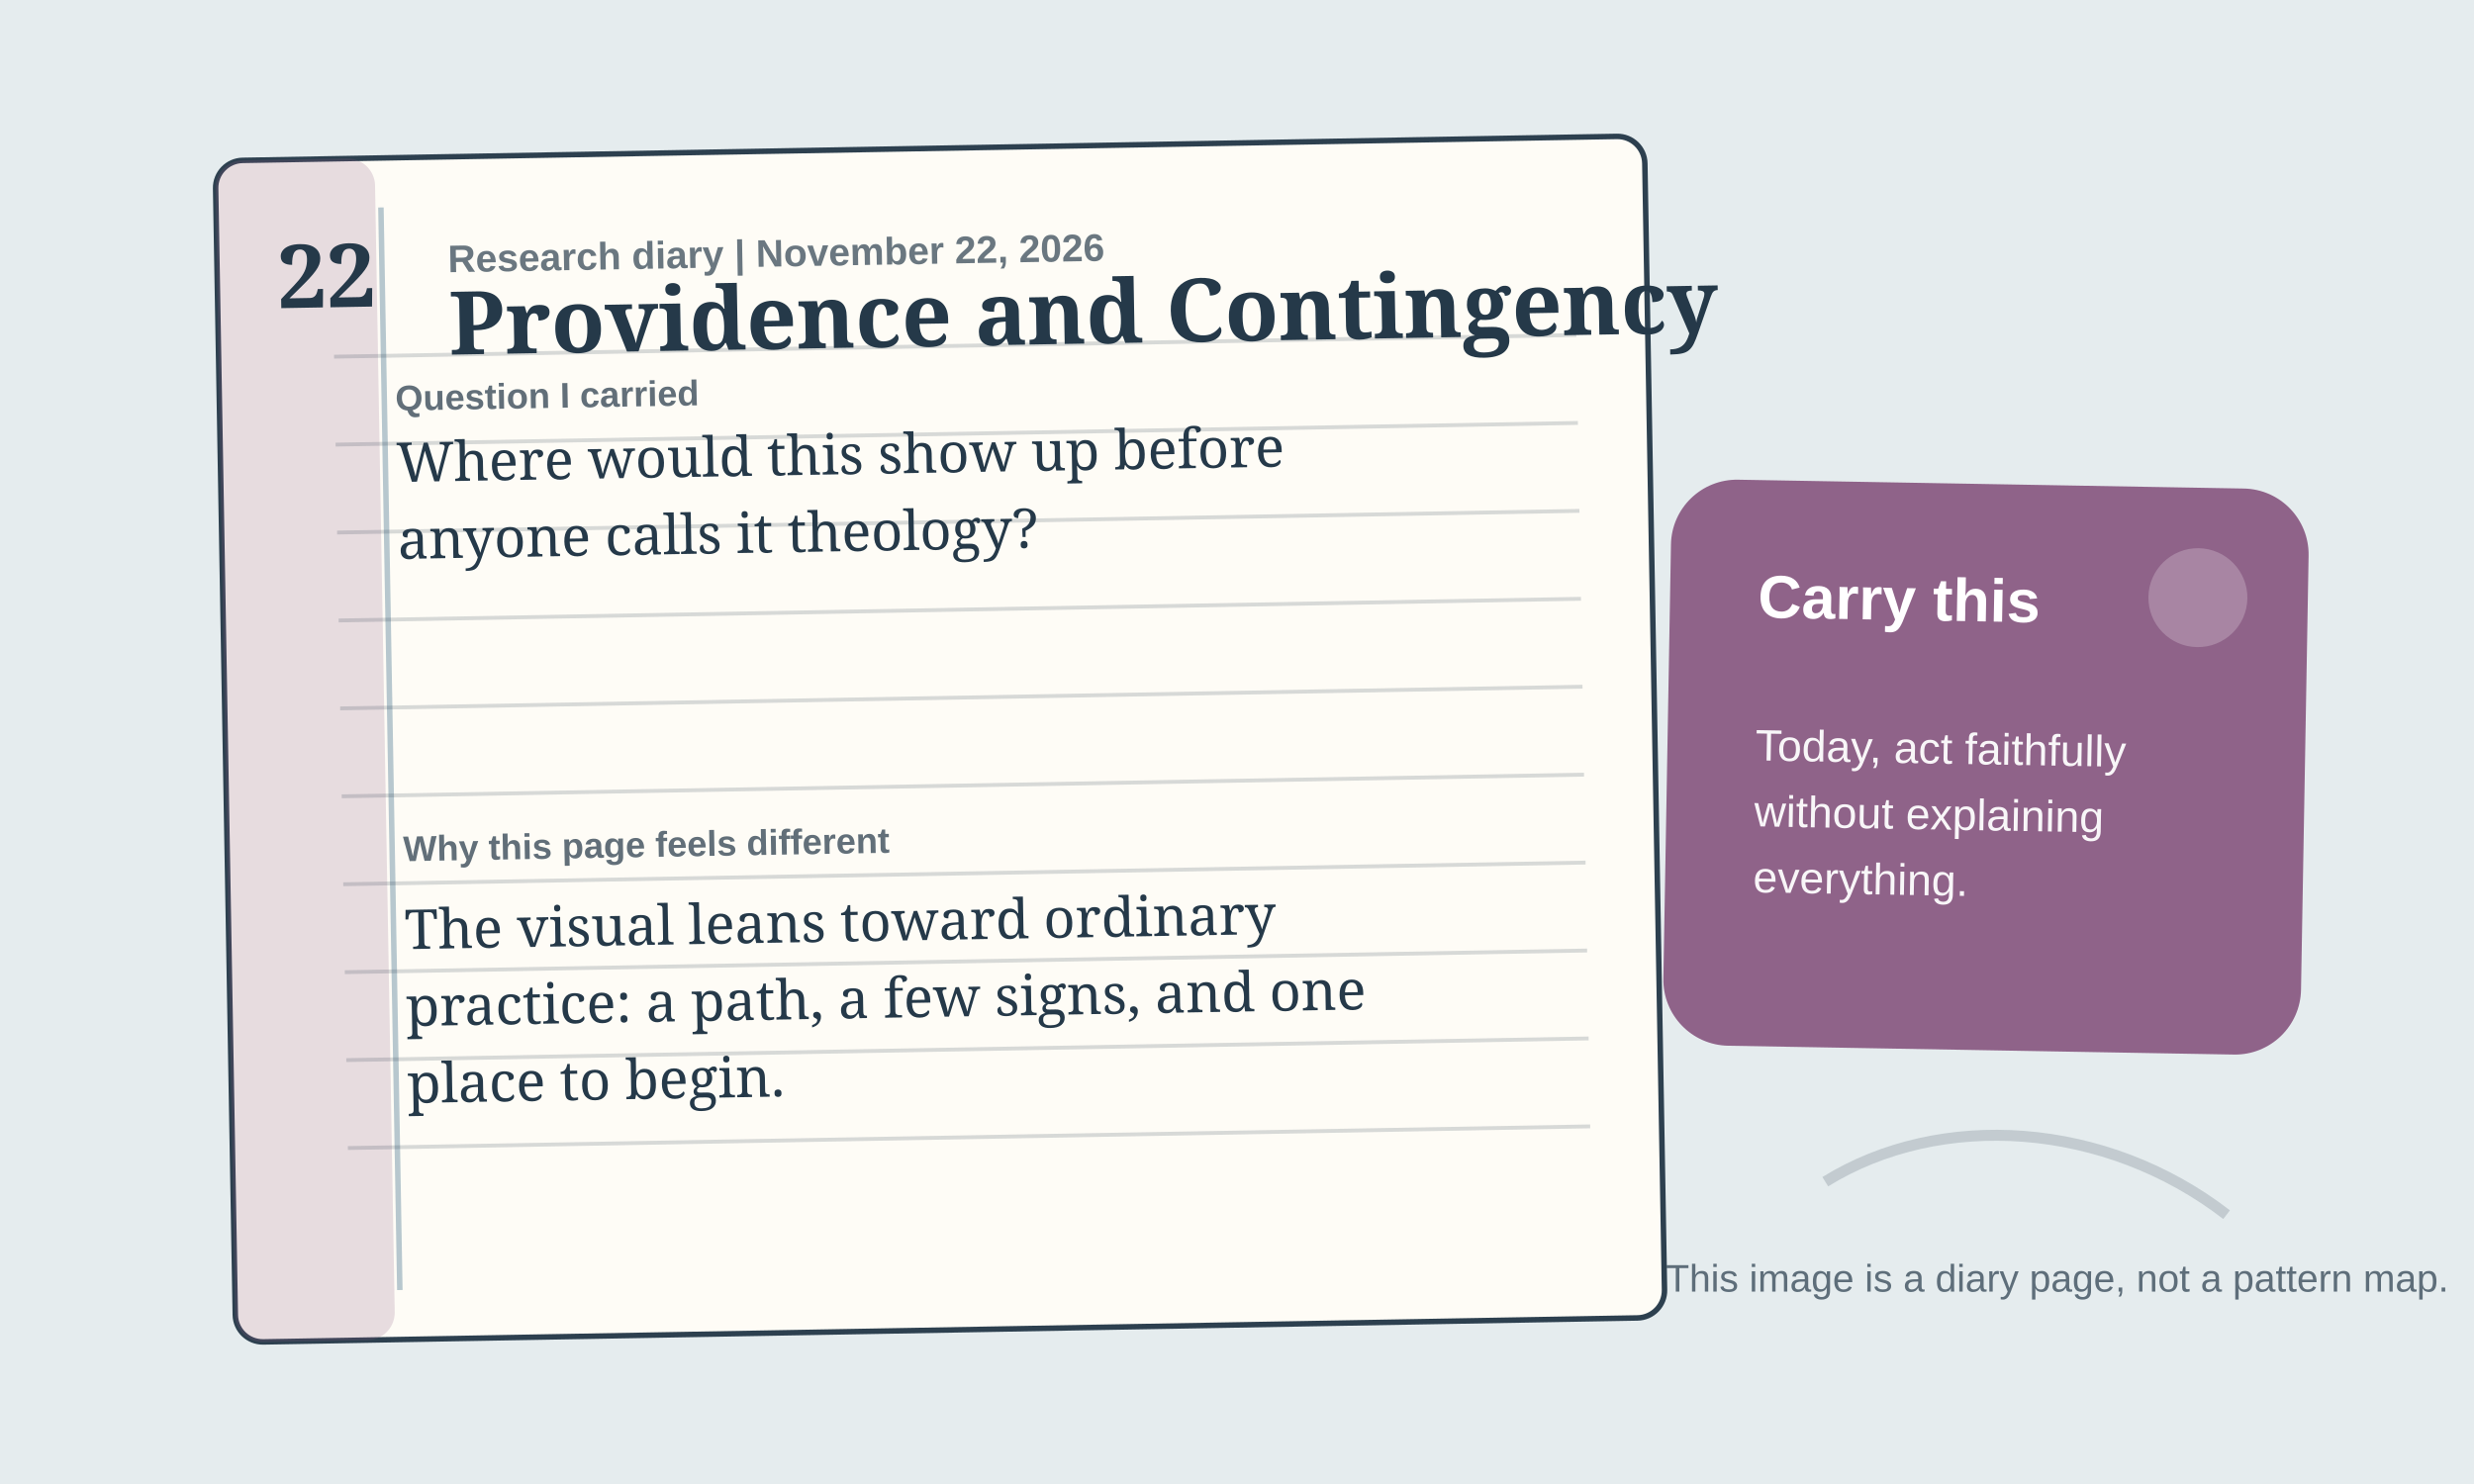
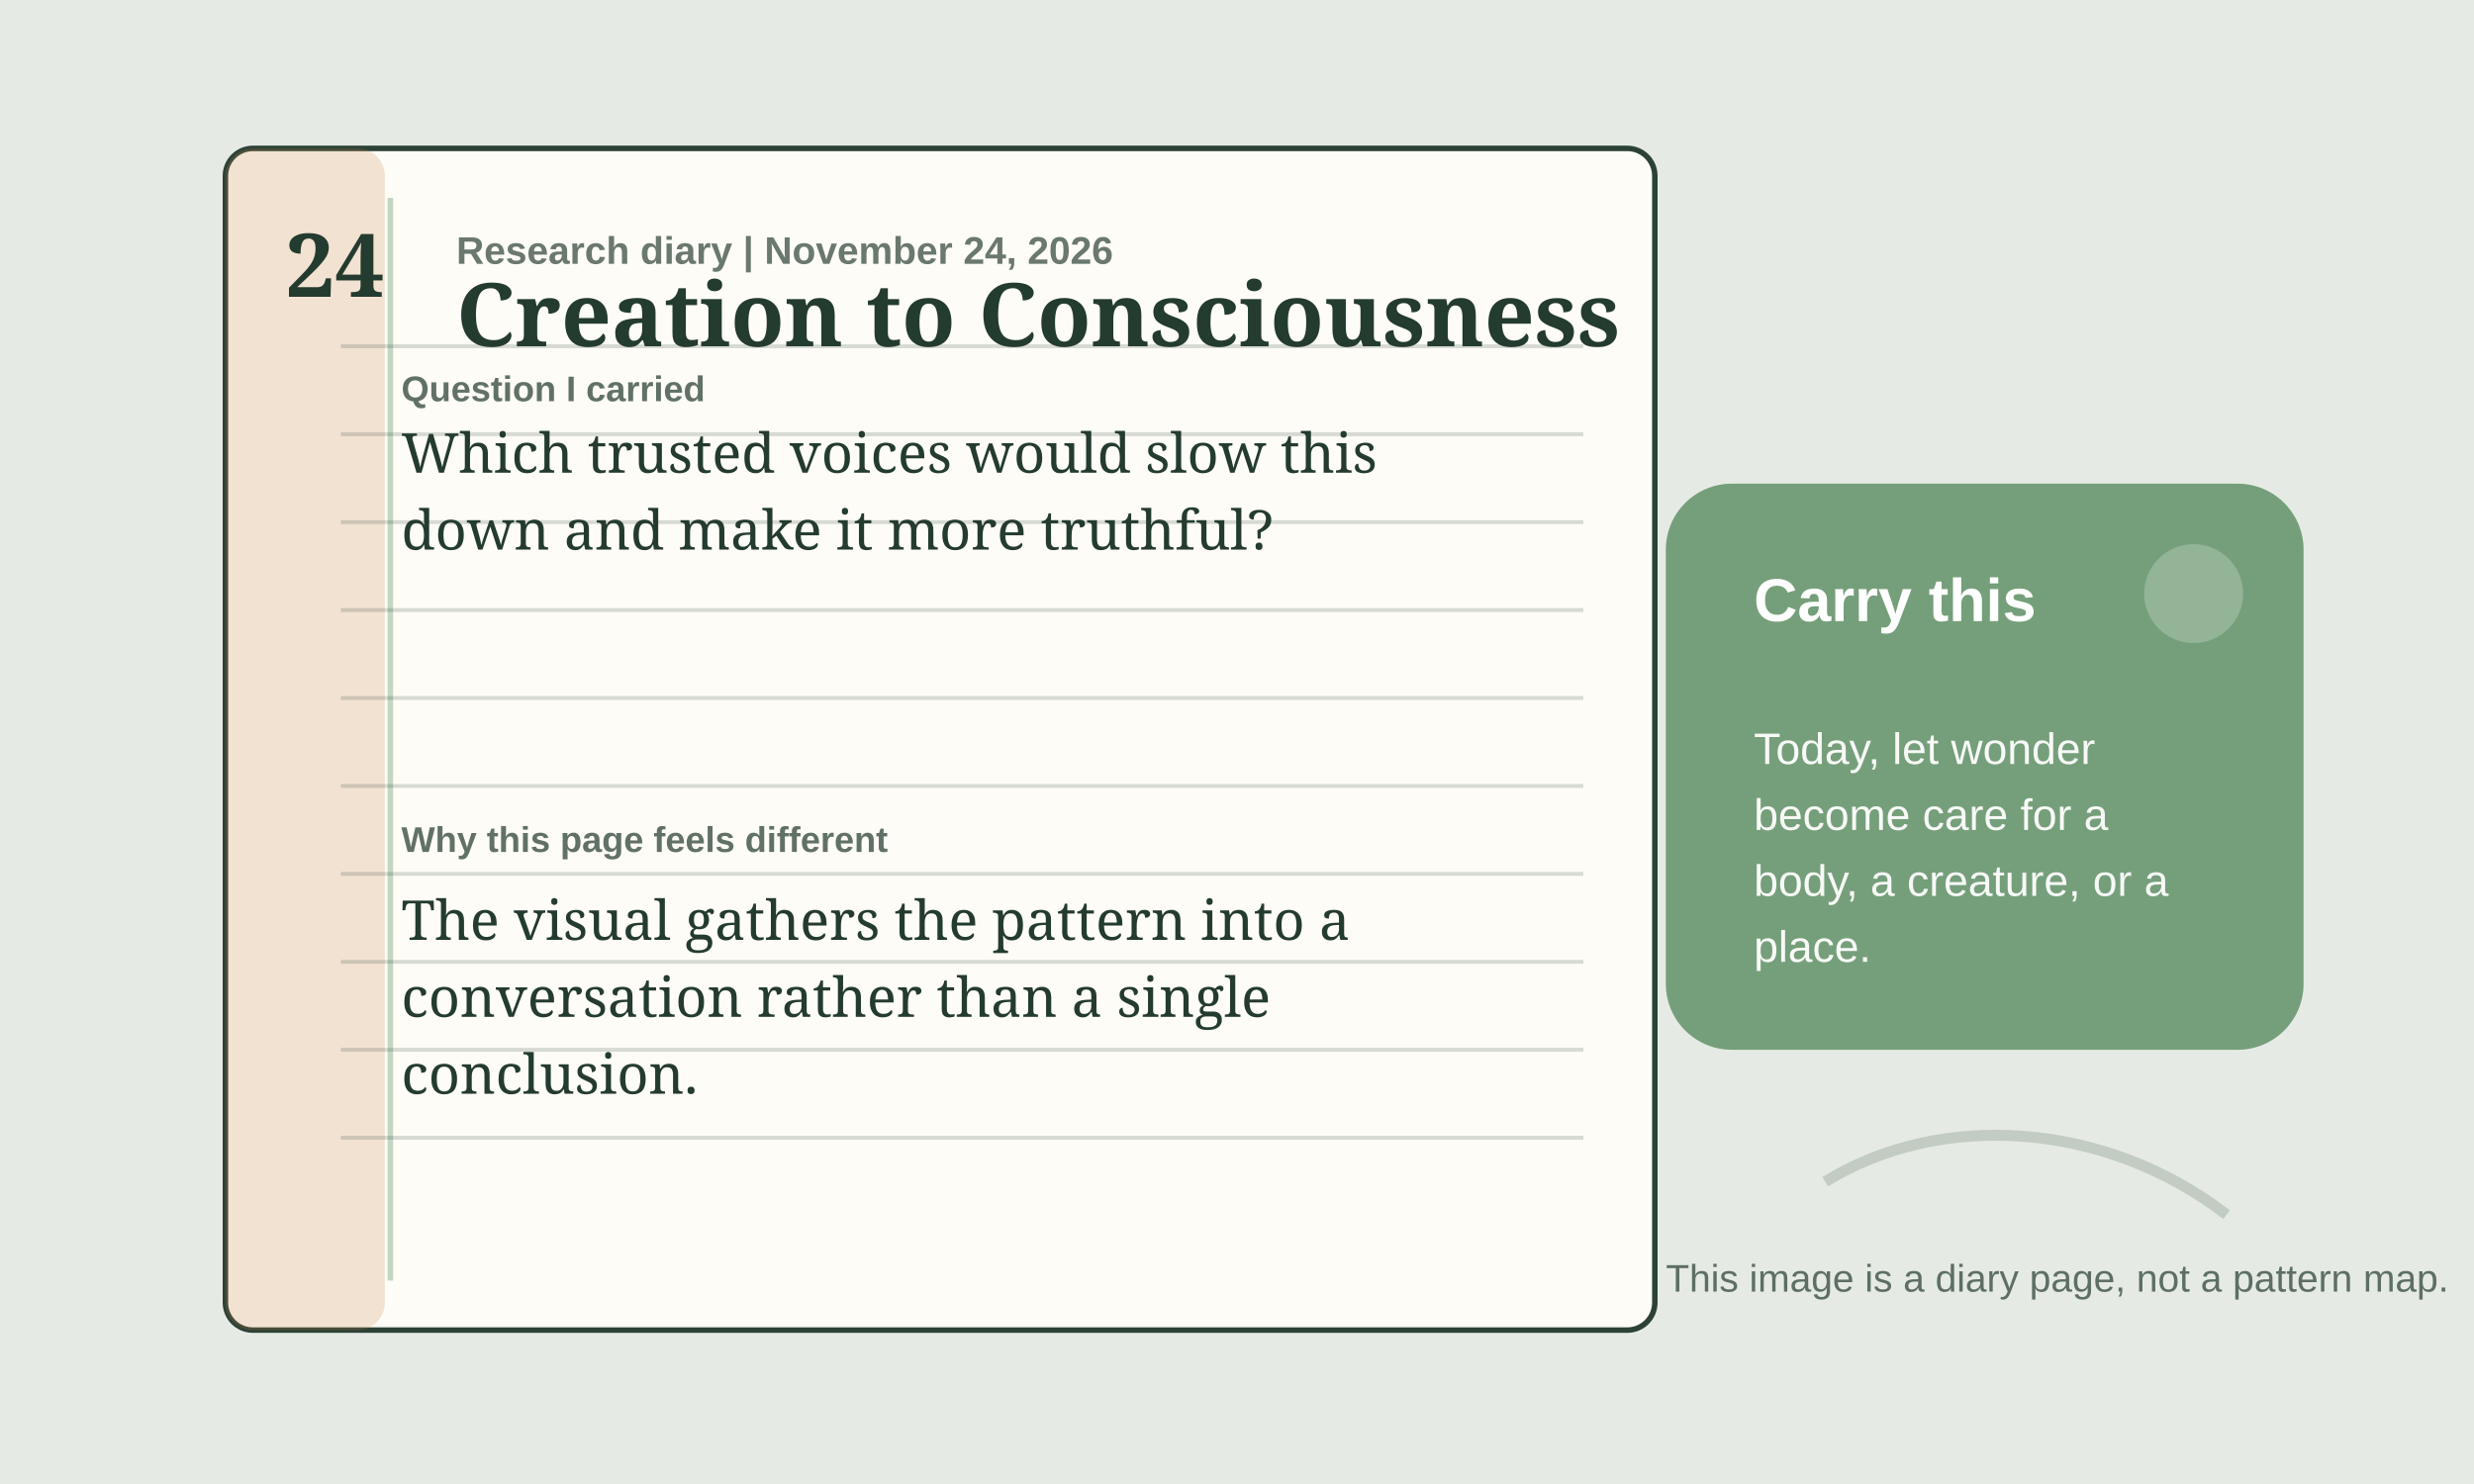
<svg xmlns="http://www.w3.org/2000/svg" width="900" height="540" viewBox="0 0 900 540" role="img" aria-labelledby="title desc">
  <style>
-     .eyebrow { font: 700 14px Arial, sans-serif; letter-spacing: 0; fill: #253949; opacity: 0.68; }
-     .title { font: 700 32px Georgia, serif; letter-spacing: 0; fill: #253949; }
-     .diary { font: 20px Georgia, serif; letter-spacing: 0; fill: #253949; }
-     .label { font: 700 13px Arial, sans-serif; letter-spacing: 0; fill: #253949; opacity: 0.72; }
+     .eyebrow { font: 700 14px Arial, sans-serif; letter-spacing: 0; fill: #243b2f; opacity: 0.68; }
+     .title { font: 700 32px Georgia, serif; letter-spacing: 0; fill: #243b2f; }
+     .diary { font: 20px Georgia, serif; letter-spacing: 0; fill: #243b2f; }
+     .label { font: 700 13px Arial, sans-serif; letter-spacing: 0; fill: #243b2f; opacity: 0.72; }
    .cardtitle { font: 700 22px Arial, sans-serif; letter-spacing: 0; fill: #ffffff; }
    .cardtext { font: 16px Arial, sans-serif; letter-spacing: 0; fill: #ffffff; opacity: 0.94; }
-     .small { font: 14px Arial, sans-serif; letter-spacing: 0; fill: #253949; opacity: 0.70; }
+     .small { font: 14px Arial, sans-serif; letter-spacing: 0; fill: #243b2f; opacity: 0.70; }
  </style>
-   <rect width="900" height="540" fill="#eef4f7" />
-   <rect x="0" y="0" width="900" height="540" fill="#253949" opacity="0.05" />
-   <g transform="rotate(-1 340 270)">
-     <rect x="82" y="54" width="520" height="430" rx="10" fill="#fffdf7" stroke="#253949" stroke-width="2" opacity="0.96" />
-     <rect x="82" y="54" width="58" height="430" rx="10" fill="#8a5a83" opacity="0.20" />
-     <line x1="142" y1="72" x2="142" y2="466" stroke="#4d7890" stroke-width="2" opacity="0.40" />
-     <line x1="124" y1="126" x2="576" y2="126" stroke="#253949" stroke-width="1.4" opacity="0.18" />
-     <line x1="124" y1="158" x2="576" y2="158" stroke="#253949" stroke-width="1.4" opacity="0.18" />
-     <line x1="124" y1="190" x2="576" y2="190" stroke="#253949" stroke-width="1.4" opacity="0.18" />
-     <line x1="124" y1="222" x2="576" y2="222" stroke="#253949" stroke-width="1.4" opacity="0.18" />
-     <line x1="124" y1="254" x2="576" y2="254" stroke="#253949" stroke-width="1.4" opacity="0.18" />
-     <line x1="124" y1="286" x2="576" y2="286" stroke="#253949" stroke-width="1.4" opacity="0.18" />
-     <line x1="124" y1="318" x2="576" y2="318" stroke="#253949" stroke-width="1.4" opacity="0.18" />
-     <line x1="124" y1="350" x2="576" y2="350" stroke="#253949" stroke-width="1.4" opacity="0.18" />
-     <line x1="124" y1="382" x2="576" y2="382" stroke="#253949" stroke-width="1.4" opacity="0.18" />
-     <line x1="124" y1="414" x2="576" y2="414" stroke="#253949" stroke-width="1.4" opacity="0.18" />
-     <text x="166" y="96" class="eyebrow">Research diary | November 22, 2026</text>
-     <text x="166" y="126" class="title">Providence and Contingency</text>
+   <rect width="900" height="540" fill="#eef3ed" />
+   <rect x="0" y="0" width="900" height="540" fill="#243b2f" opacity="0.05" />
+   <g transform="rotate(0 340 270)">
+     <rect x="82" y="54" width="520" height="430" rx="10" fill="#fffdf7" stroke="#243b2f" stroke-width="2" opacity="0.96" />
+     <rect x="82" y="54" width="58" height="430" rx="10" fill="#c47a43" opacity="0.20" />
+     <line x1="142" y1="72" x2="142" y2="466" stroke="#6e9a74" stroke-width="2" opacity="0.40" />
+     <line x1="124" y1="126" x2="576" y2="126" stroke="#243b2f" stroke-width="1.4" opacity="0.18" />
+     <line x1="124" y1="158" x2="576" y2="158" stroke="#243b2f" stroke-width="1.4" opacity="0.18" />
+     <line x1="124" y1="190" x2="576" y2="190" stroke="#243b2f" stroke-width="1.4" opacity="0.18" />
+     <line x1="124" y1="222" x2="576" y2="222" stroke="#243b2f" stroke-width="1.4" opacity="0.18" />
+     <line x1="124" y1="254" x2="576" y2="254" stroke="#243b2f" stroke-width="1.4" opacity="0.18" />
+     <line x1="124" y1="286" x2="576" y2="286" stroke="#243b2f" stroke-width="1.4" opacity="0.18" />
+     <line x1="124" y1="318" x2="576" y2="318" stroke="#243b2f" stroke-width="1.4" opacity="0.18" />
+     <line x1="124" y1="350" x2="576" y2="350" stroke="#243b2f" stroke-width="1.4" opacity="0.18" />
+     <line x1="124" y1="382" x2="576" y2="382" stroke="#243b2f" stroke-width="1.4" opacity="0.18" />
+     <line x1="124" y1="414" x2="576" y2="414" stroke="#243b2f" stroke-width="1.4" opacity="0.18" />
+     <text x="166" y="96" class="eyebrow">Research diary | November 24, 2026</text>
+     <text x="166" y="126" class="title">Creation to Consciousness</text>
    <text x="146" y="146" class="label">Question I carried</text>
-     <text x="104" y="108" class="title">22</text>
+     <text x="104" y="108" class="title">24</text>
  </g>
-   <g transform="rotate(-1 340 270)">
-     <text x="146" y="172" class="diary">Where would this show up before</text>
-     <text x="146" y="200" class="diary">anyone calls it theology?</text>
+   <g transform="rotate(0 340 270)">
+     <text x="146" y="172" class="diary">Which trusted voices would slow this</text>
+     <text x="146" y="200" class="diary">down and make it more truthful?</text>
    <text x="146" y="310" class="label">Why this page feels different</text>
-     <text x="146" y="342" class="diary">The visual leans toward ordinary</text>
-     <text x="146" y="370" class="diary">practice: a path, a few signs, and one</text>
-     <text x="146" y="398" class="diary">place to begin.</text>
+     <text x="146" y="342" class="diary">The visual gathers the pattern into a</text>
+     <text x="146" y="370" class="diary">conversation rather than a single</text>
+     <text x="146" y="398" class="diary">conclusion.</text>
  </g>
-   <g transform="rotate(1 714 306)">
-     <rect x="606" y="176" width="232" height="206" rx="24" fill="#8a5a83" opacity="0.94" />
+   <g transform="rotate(0 714 306)">
+     <rect x="606" y="176" width="232" height="206" rx="24" fill="#6e9a74" opacity="0.94" />
    <circle cx="798" cy="216" r="18" fill="#ffffff" opacity="0.22" />
    <text x="638" y="226" class="cardtitle">Carry this</text>
-     <text x="638" y="278" class="cardtext">Today, act faithfully</text>
-     <text x="638" y="302" class="cardtext">without explaining</text>
-     <text x="638" y="326" class="cardtext">everything.</text>
+     <text x="638" y="278" class="cardtext">Today, let wonder</text>
+     <text x="638" y="302" class="cardtext">become care for a</text>
+     <text x="638" y="326" class="cardtext">body, a creature, or a</text>
+     <text x="638" y="350" class="cardtext">place.</text>
  </g>
-   <path d="M664 430 C706 404 766 408 810 442" fill="none" stroke="#253949" stroke-width="4" opacity="0.18" />
+   <path d="M664 430 C706 404 766 408 810 442" fill="none" stroke="#243b2f" stroke-width="4" opacity="0.18" />
  <text x="606" y="470" class="small">This image is a diary page, not a pattern map.</text>
</svg>
